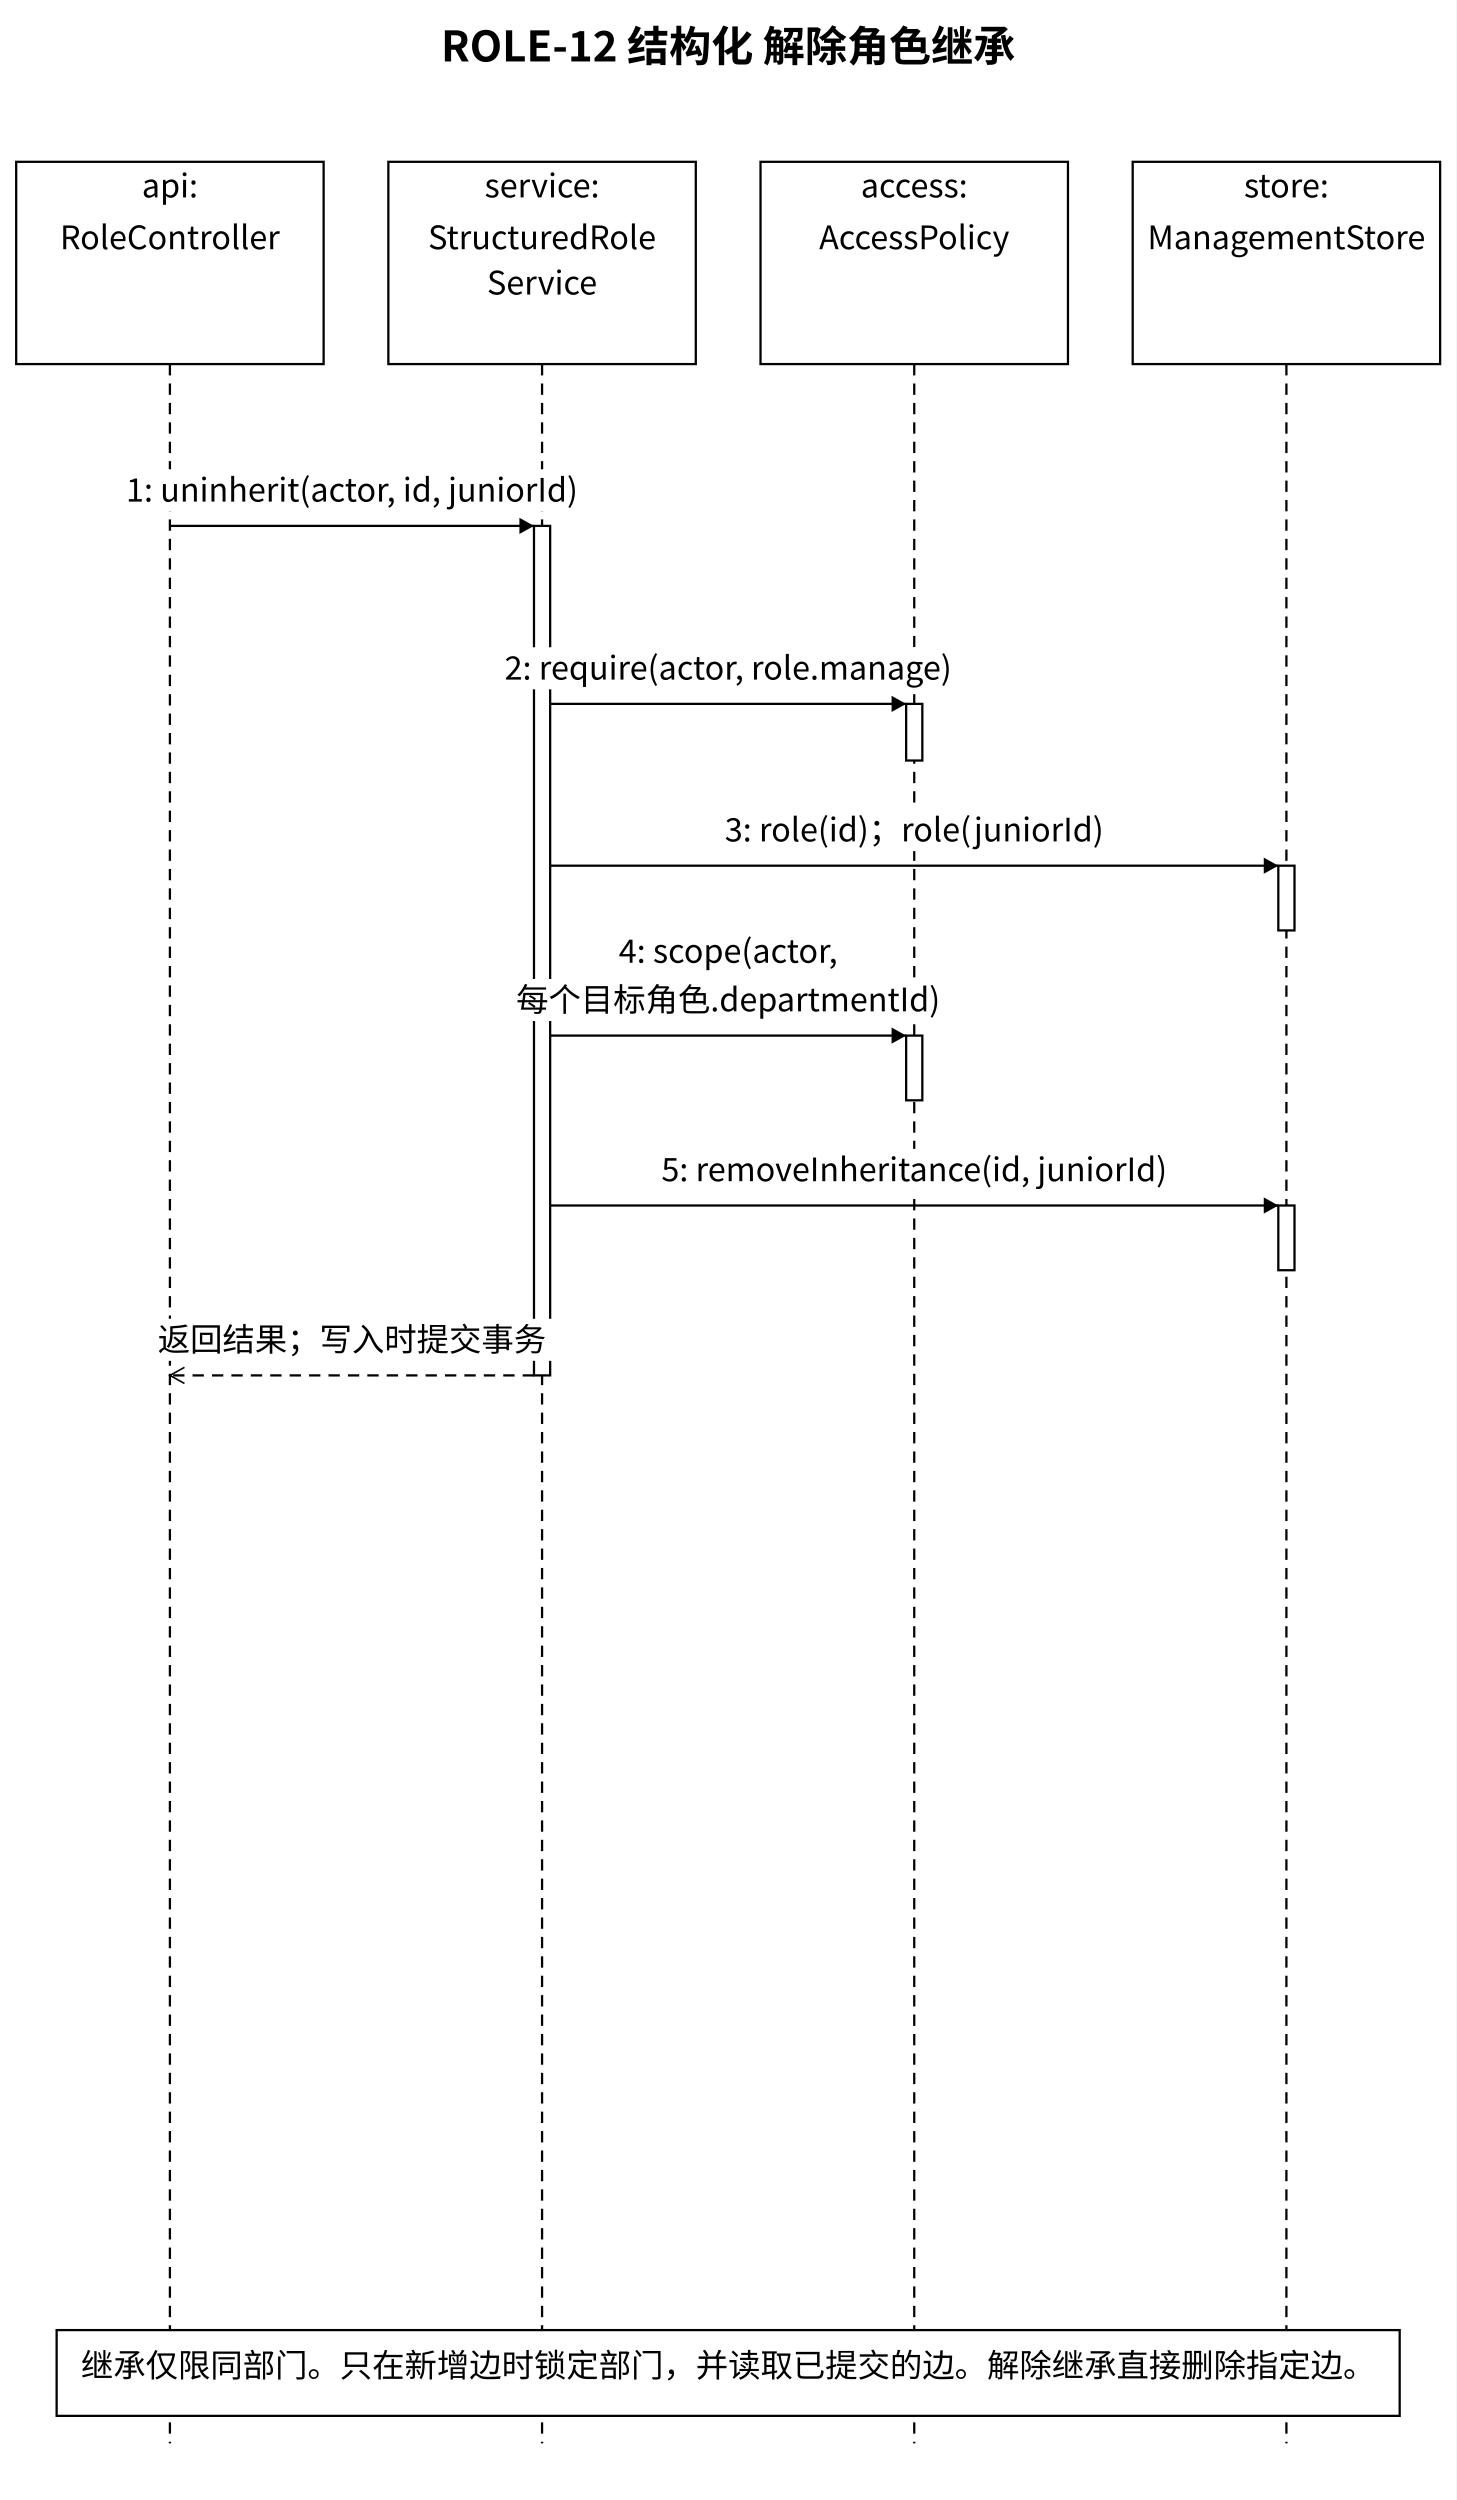
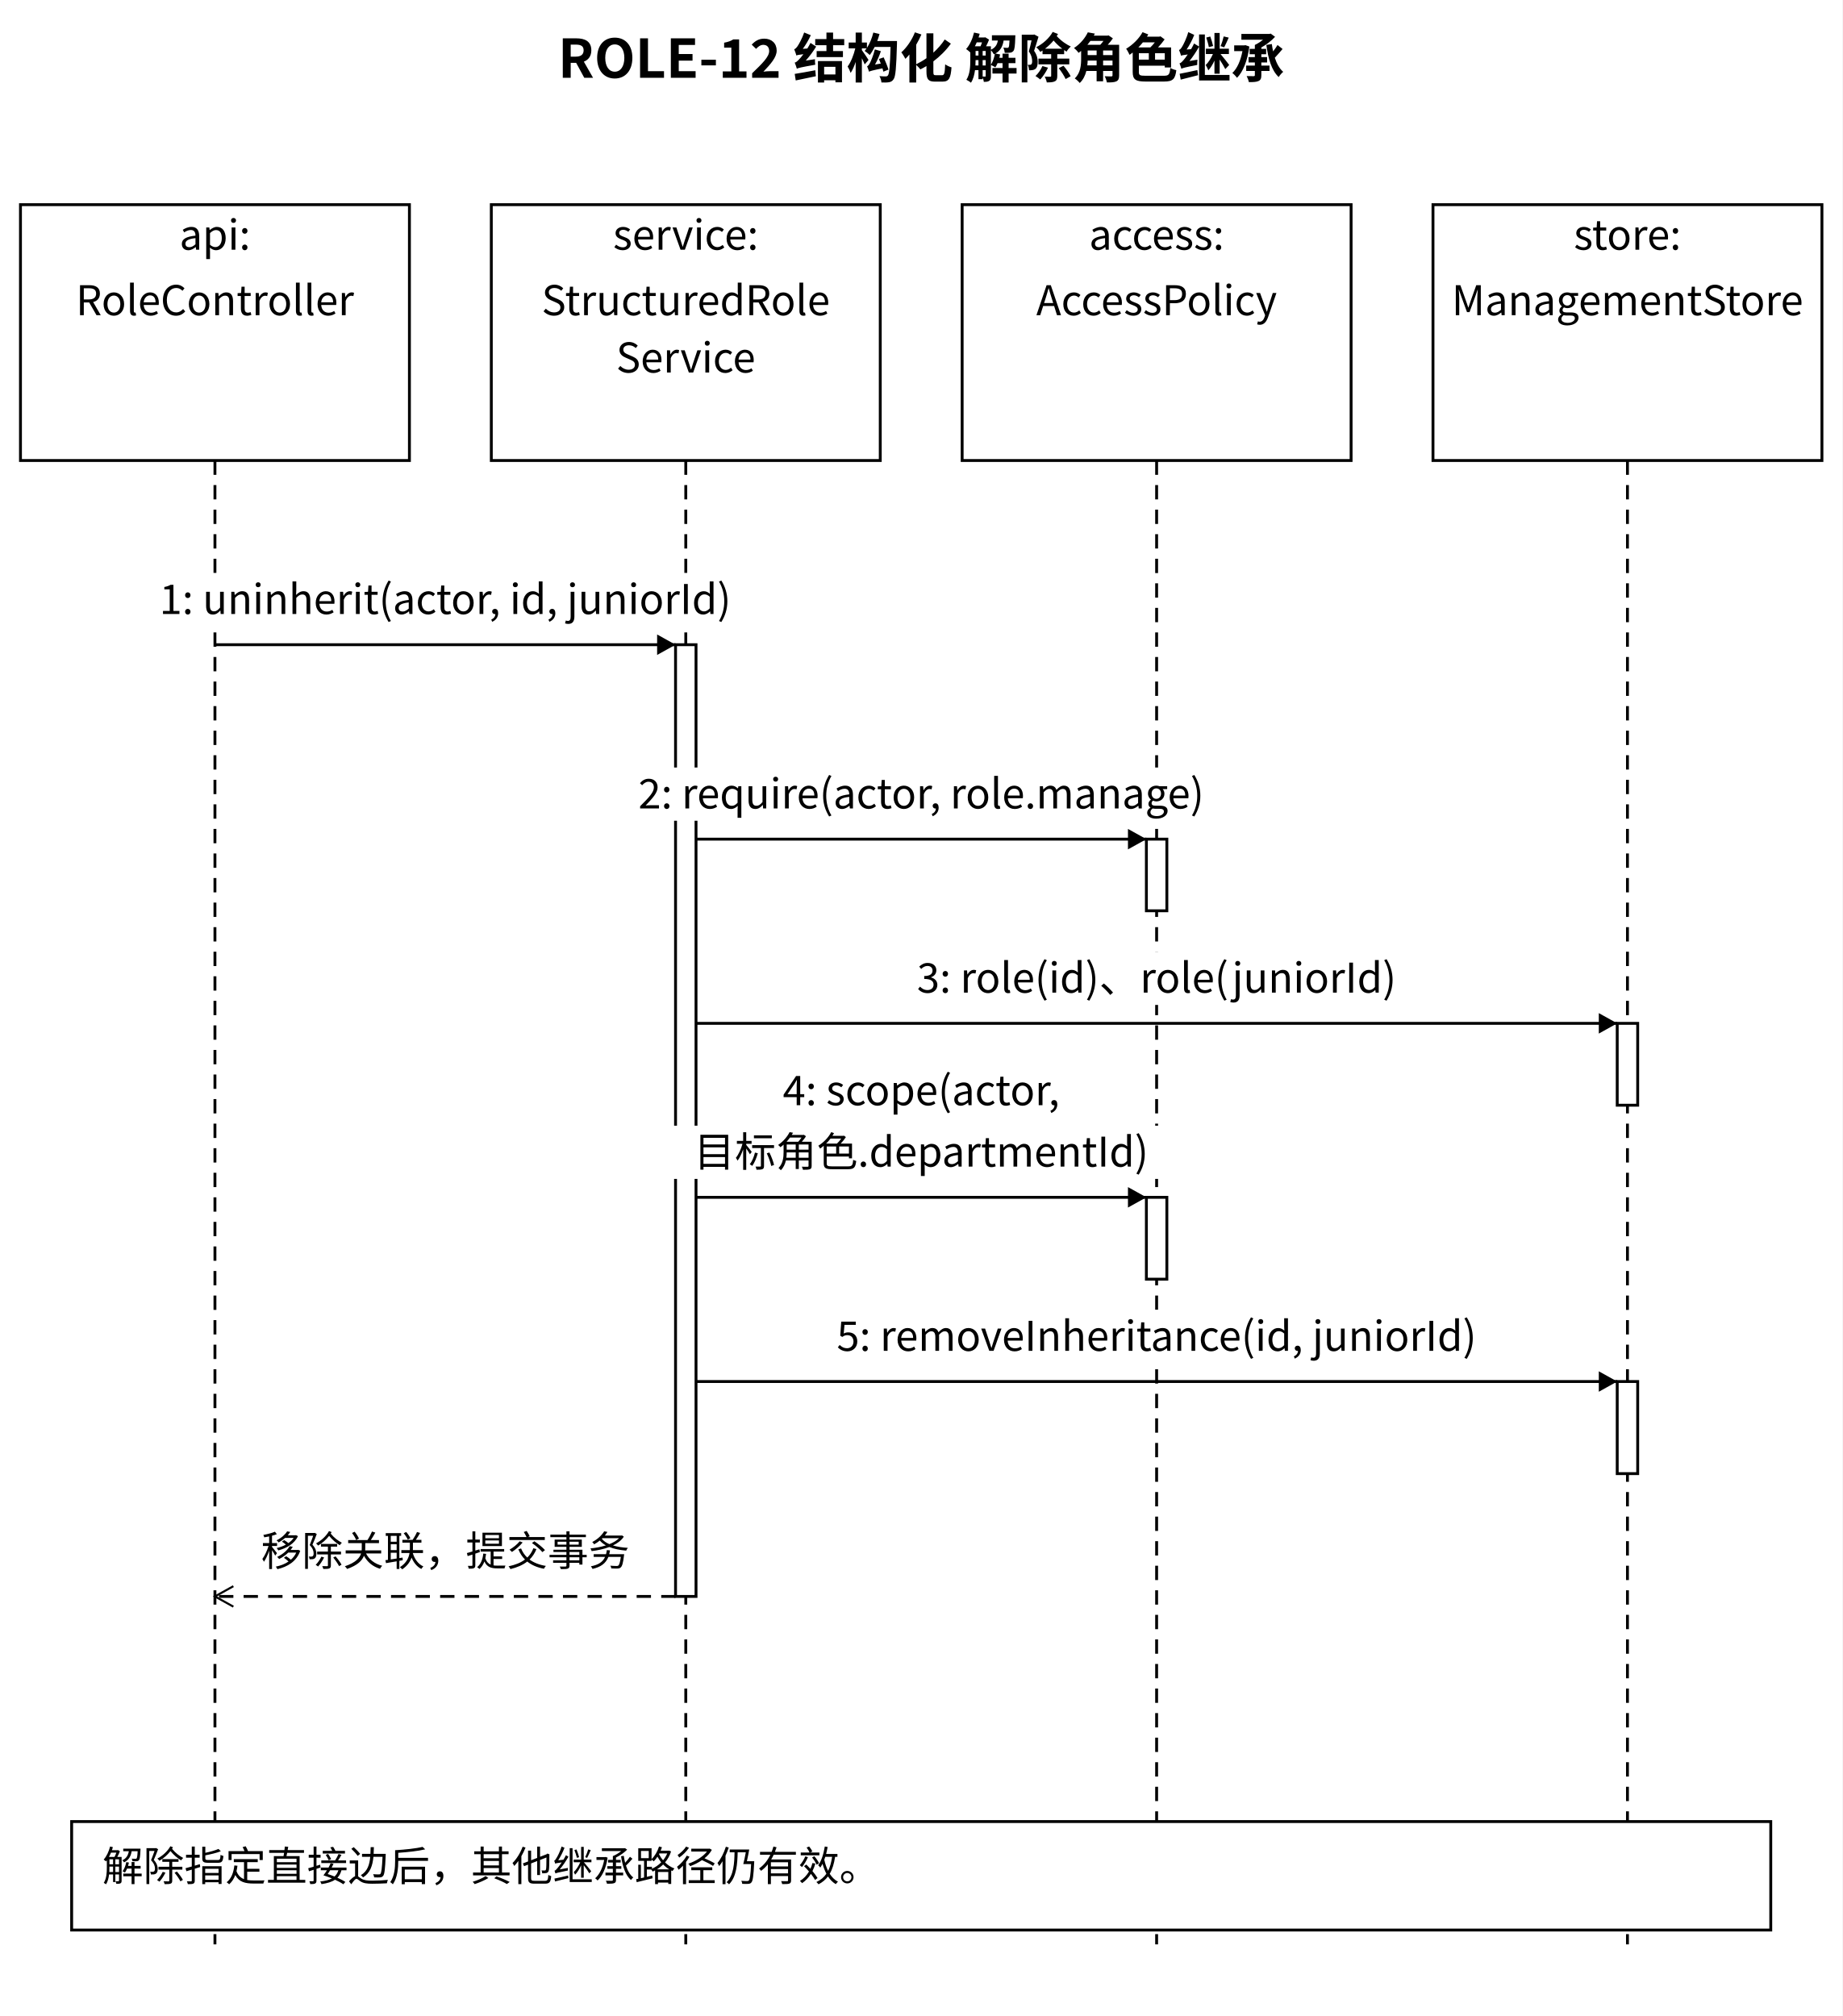
- <svg xmlns="http://www.w3.org/2000/svg" width="900" height="1545" viewBox="0 0 900 1545">
+ <svg xmlns="http://www.w3.org/2000/svg" width="900" height="985" viewBox="0 0 900 985">
  <style>text{font-family:'PingFang SC','Microsoft YaHei','Noto Sans CJK SC',system-ui,sans-serif;fill:black}</style>
  <defs>
    <marker id="open" markerWidth="12" markerHeight="12" refX="10" refY="6" orient="auto" markerUnits="userSpaceOnUse">
      <path d="M1,1 L10,6 L1,11" fill="none" stroke="black" />
    </marker>
    <marker id="filled" markerWidth="12" markerHeight="12" refX="10" refY="6" orient="auto" markerUnits="userSpaceOnUse">
      <path d="M1,1 L10,6 L1,11 Z" fill="black" />
    </marker>
    <marker id="triangle" markerWidth="16" markerHeight="16" refX="14" refY="8" orient="auto" markerUnits="userSpaceOnUse">
      <path d="M1,1 L14,8 L1,15 Z" fill="white" stroke="black" />
    </marker>
  </defs>
  <rect width="100%" height="100%" fill="white" />
  <text x="450.0" y="38" font-size="26" text-anchor="middle" font-weight="600">ROLE-12 结构化 解除角色继承</text>
  <rect x="10" y="100" width="190" height="125" rx="0" fill="white" stroke="black" stroke-width="1.4" />
  <text x="105" y="122" font-size="20" text-anchor="middle" font-weight="400">api:</text>
  <text x="105" y="154" font-size="20" text-anchor="middle" font-weight="400">RoleController</text>
-   <path d="M 105,225 L 105,1510" fill="none" stroke="black" stroke-width="1.4" stroke-dasharray="7 5" />
+   <path d="M 105,225 L 105,950" fill="none" stroke="black" stroke-width="1.4" stroke-dasharray="7 5" />
  <rect x="240" y="100" width="190" height="125" rx="0" fill="white" stroke="black" stroke-width="1.4" />
  <text x="335" y="122" font-size="20" text-anchor="middle" font-weight="400">service:</text>
  <text x="335" y="154" font-size="20" text-anchor="middle" font-weight="400">StructuredRole</text>
  <text x="335" y="182" font-size="20" text-anchor="middle" font-weight="400">Service</text>
-   <path d="M 335,225 L 335,1510" fill="none" stroke="black" stroke-width="1.4" stroke-dasharray="7 5" />
+   <path d="M 335,225 L 335,950" fill="none" stroke="black" stroke-width="1.4" stroke-dasharray="7 5" />
  <rect x="470" y="100" width="190" height="125" rx="0" fill="white" stroke="black" stroke-width="1.4" />
  <text x="565" y="122" font-size="20" text-anchor="middle" font-weight="400">access:</text>
  <text x="565" y="154" font-size="20" text-anchor="middle" font-weight="400">AccessPolicy</text>
-   <path d="M 565,225 L 565,1510" fill="none" stroke="black" stroke-width="1.4" stroke-dasharray="7 5" />
+   <path d="M 565,225 L 565,950" fill="none" stroke="black" stroke-width="1.4" stroke-dasharray="7 5" />
  <rect x="700" y="100" width="190" height="125" rx="0" fill="white" stroke="black" stroke-width="1.4" />
  <text x="795" y="122" font-size="20" text-anchor="middle" font-weight="400">store:</text>
  <text x="795" y="154" font-size="20" text-anchor="middle" font-weight="400">ManagementStore</text>
-   <path d="M 795,225 L 795,1510" fill="none" stroke="black" stroke-width="1.4" stroke-dasharray="7 5" />
-   <rect x="330" y="325" width="10" height="525" rx="0" fill="white" stroke="black" stroke-width="1.4" />
-   <path d="M 105,325 L 330,325" fill="none" stroke="black" stroke-width="1.4" marker-end="url(#filled)" />
-   <rect x="24.4" y="290" width="386.2" height="26" fill="white" />
-   <text x="217.5" y="310" font-size="20" text-anchor="middle" font-weight="400">1: uninherit(actor, id, juniorId)</text>
-   <rect x="560" y="435" width="10" height="35" rx="0" fill="white" stroke="black" stroke-width="1.4" />
-   <path d="M 340,435 L 560,435" fill="none" stroke="black" stroke-width="1.4" marker-end="url(#filled)" />
-   <rect x="274.0" y="400" width="352" height="26" fill="white" />
-   <text x="450.0" y="420" font-size="20" text-anchor="middle" font-weight="400">2: require(actor, role.manage)</text>
-   <rect x="790" y="535" width="10" height="40" rx="0" fill="white" stroke="black" stroke-width="1.4" />
-   <path d="M 340,535 L 790,535" fill="none" stroke="black" stroke-width="1.4" marker-end="url(#filled)" />
-   <rect x="407.5" y="500" width="315" height="26" fill="white" />
-   <text x="565.0" y="520" font-size="20" text-anchor="middle" font-weight="400">3: role(id)；role(juniorId)</text>
-   <rect x="560" y="640" width="10" height="40" rx="0" fill="white" stroke="black" stroke-width="1.4" />
-   <path d="M 340,640 L 560,640" fill="none" stroke="black" stroke-width="1.4" marker-end="url(#filled)" />
-   <rect x="359.5" y="575" width="181" height="26" fill="white" />
-   <text x="450.0" y="595" font-size="20" text-anchor="middle" font-weight="400">4: scope(actor,</text>
-   <rect x="305.2" y="605" width="289.6" height="26" fill="white" />
-   <text x="450.0" y="625" font-size="20" text-anchor="middle" font-weight="400">每个目标角色.departmentId)</text>
-   <rect x="790" y="745" width="10" height="40" rx="0" fill="white" stroke="black" stroke-width="1.4" />
-   <path d="M 340,745 L 790,745" fill="none" stroke="black" stroke-width="1.4" marker-end="url(#filled)" />
-   <rect x="366.2" y="710" width="397.6" height="26" fill="white" />
-   <text x="565.0" y="730" font-size="20" text-anchor="middle" font-weight="400">5: removeInheritance(id, juniorId)</text>
-   <path d="M 330,850 L 105,850" fill="none" stroke="black" stroke-width="1.4" stroke-dasharray="7 5" marker-end="url(#open)" />
-   <rect x="92.5" y="815" width="250" height="26" fill="white" />
-   <text x="217.5" y="835" font-size="20" text-anchor="middle" font-weight="400">返回结果；写入时提交事务</text>
-   <rect x="35" y="1440" width="830" height="53" rx="0" fill="white" stroke="black" stroke-width="1.4" />
-   <text x="50" y="1469" font-size="20" text-anchor="start" font-weight="400">继承仅限同部门。只在新增边时锁定部门，并读取已提交的边。解除继承直接删除指定边。</text>
+   <path d="M 795,225 L 795,950" fill="none" stroke="black" stroke-width="1.4" stroke-dasharray="7 5" />
+   <rect x="330" y="315" width="10" height="465" rx="0" fill="white" stroke="black" stroke-width="1.4" />
+   <path d="M 105,315 L 330,315" fill="none" stroke="black" stroke-width="1.4" marker-end="url(#filled)" />
+   <rect x="24.4" y="280" width="386.2" height="26" fill="white" />
+   <text x="217.5" y="300" font-size="20" text-anchor="middle" font-weight="400">1: uninherit(actor, id, juniorId)</text>
+   <rect x="560" y="410" width="10" height="35" rx="0" fill="white" stroke="black" stroke-width="1.4" />
+   <path d="M 340,410 L 560,410" fill="none" stroke="black" stroke-width="1.4" marker-end="url(#filled)" />
+   <rect x="274.0" y="375" width="352" height="26" fill="white" />
+   <text x="450.0" y="395" font-size="20" text-anchor="middle" font-weight="400">2: require(actor, role.manage)</text>
+   <rect x="790" y="500" width="10" height="40" rx="0" fill="white" stroke="black" stroke-width="1.4" />
+   <path d="M 340,500 L 790,500" fill="none" stroke="black" stroke-width="1.4" marker-end="url(#filled)" />
+   <rect x="407.5" y="465" width="315" height="26" fill="white" />
+   <text x="565.0" y="485" font-size="20" text-anchor="middle" font-weight="400">3: role(id)、role(juniorId)</text>
+   <rect x="560" y="585" width="10" height="40" rx="0" fill="white" stroke="black" stroke-width="1.4" />
+   <path d="M 340,585 L 560,585" fill="none" stroke="black" stroke-width="1.4" marker-end="url(#filled)" />
+   <rect x="359.5" y="520" width="181" height="26" fill="white" />
+   <text x="450.0" y="540" font-size="20" text-anchor="middle" font-weight="400">4: scope(actor,</text>
+   <rect x="325.2" y="550" width="249.6" height="26" fill="white" />
+   <text x="450.0" y="570" font-size="20" text-anchor="middle" font-weight="400">目标角色.departmentId)</text>
+   <rect x="790" y="675" width="10" height="45" rx="0" fill="white" stroke="black" stroke-width="1.4" />
+   <path d="M 340,675 L 790,675" fill="none" stroke="black" stroke-width="1.4" marker-end="url(#filled)" />
+   <rect x="366.2" y="640" width="397.6" height="26" fill="white" />
+   <text x="565.0" y="660" font-size="20" text-anchor="middle" font-weight="400">5: removeInheritance(id, juniorId)</text>
+   <path d="M 330,780 L 105,780" fill="none" stroke="black" stroke-width="1.4" stroke-dasharray="7 5" marker-end="url(#open)" />
+   <rect x="122.5" y="745" width="190" height="26" fill="white" />
+   <text x="217.5" y="765" font-size="20" text-anchor="middle" font-weight="400">移除关联，提交事务</text>
+   <rect x="35" y="890" width="830" height="53" rx="0" fill="white" stroke="black" stroke-width="1.4" />
+   <text x="50" y="919" font-size="20" text-anchor="start" font-weight="400">解除指定直接边后，其他继承路径仍有效。</text>
</svg>
